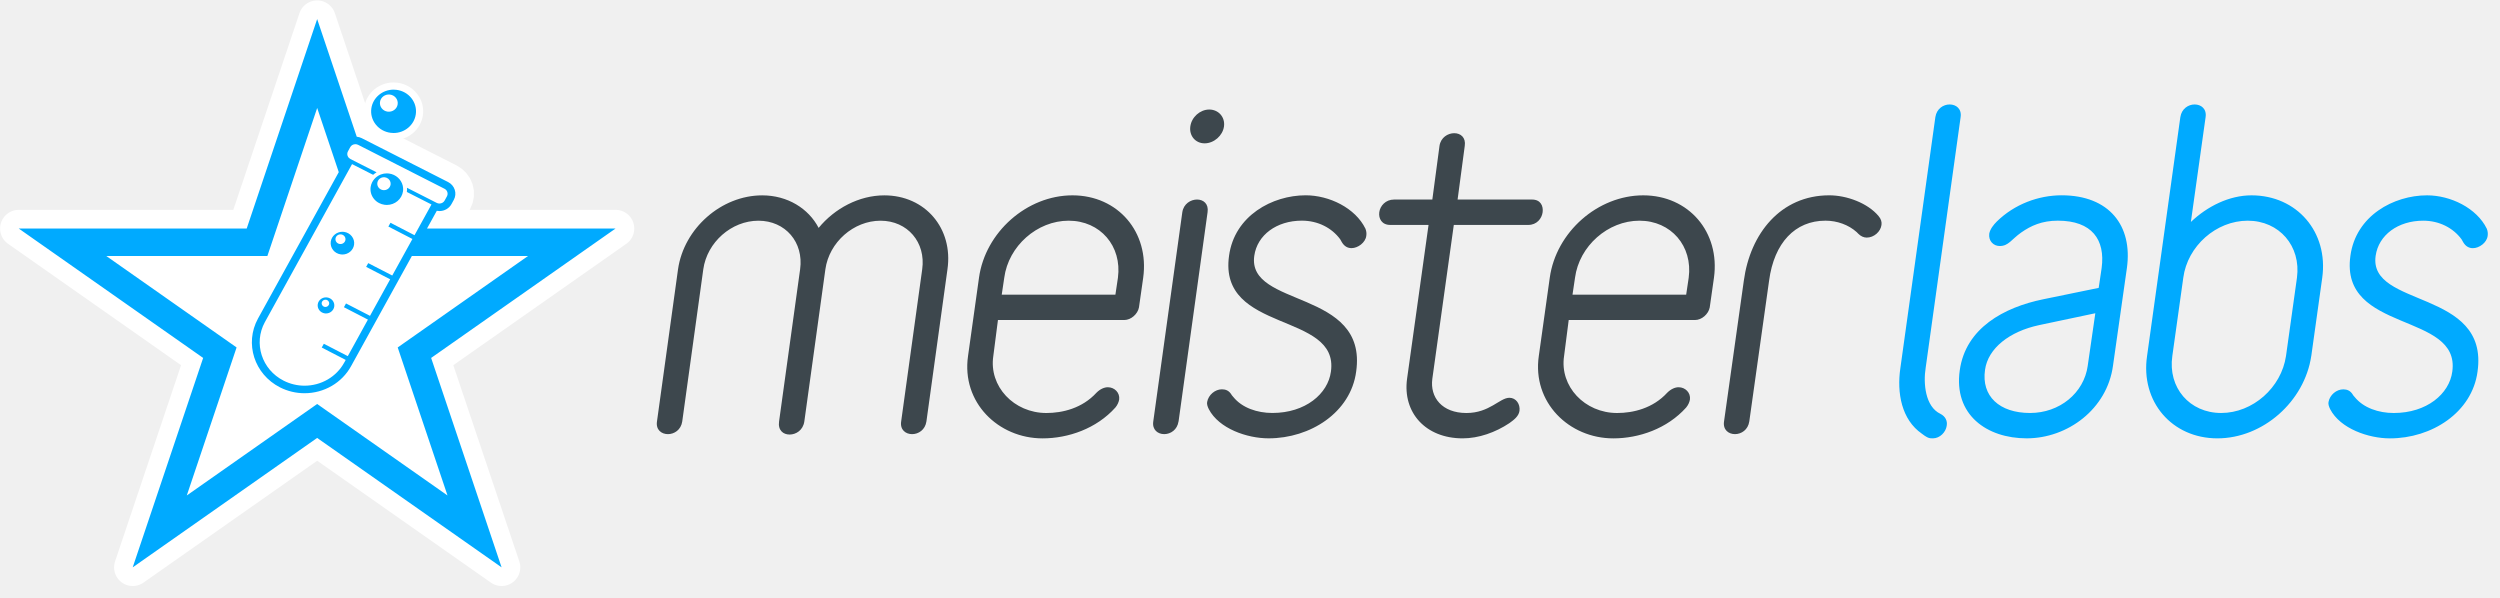
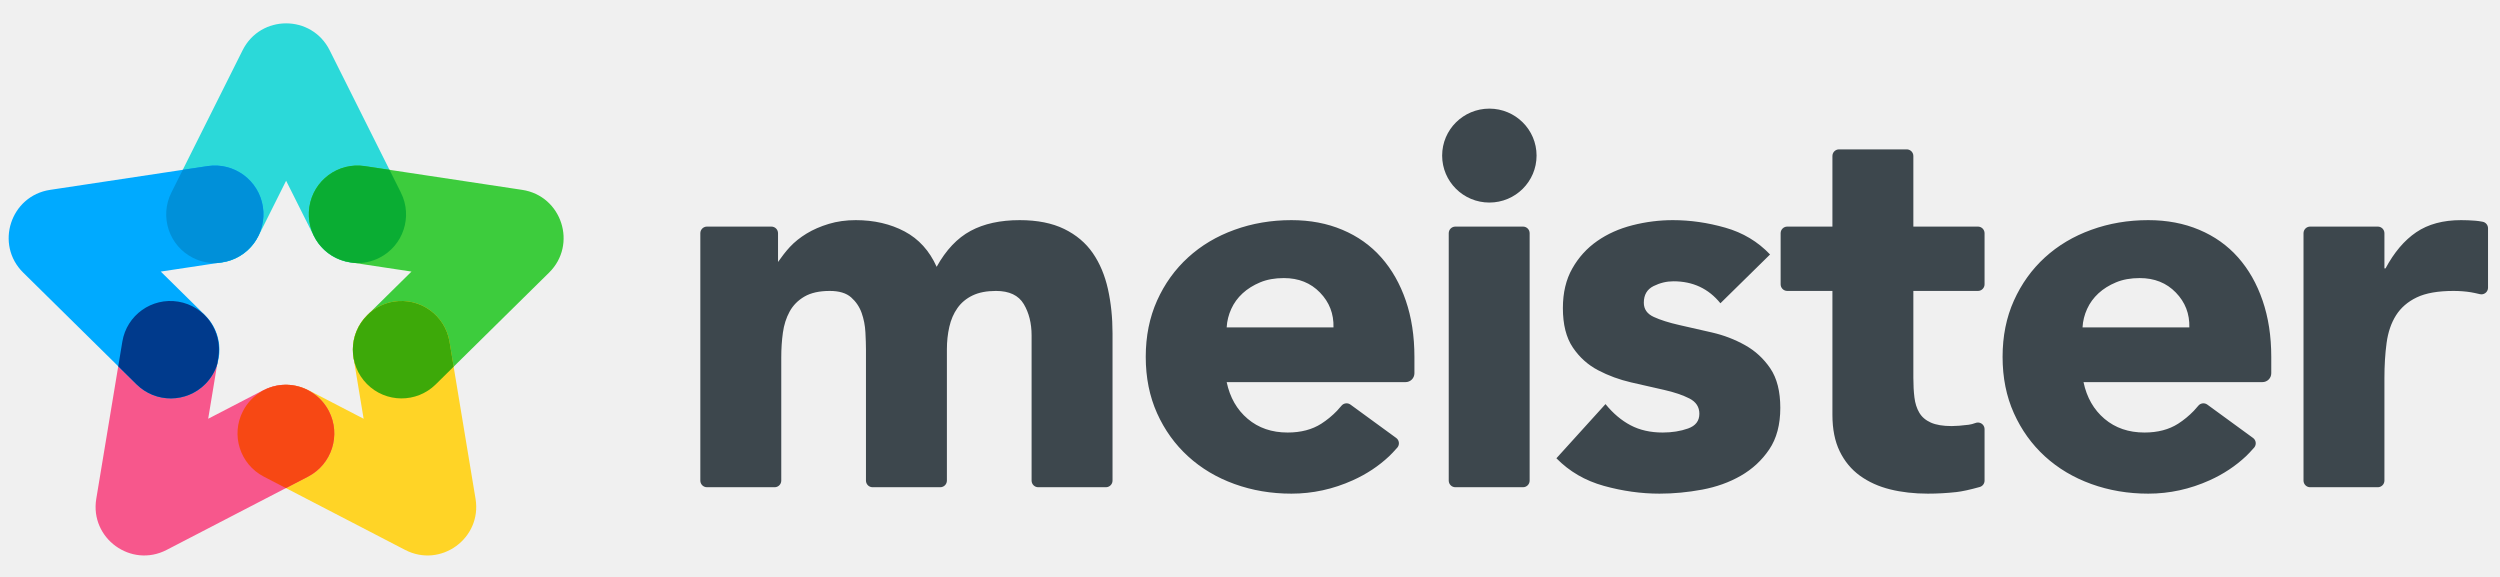
- <svg xmlns="http://www.w3.org/2000/svg" width="100%" height="100%" viewBox="0 0 134 32">
-   <g fill="none" fill-rule="evenodd">
-     <path fill="#3D474D" d="M49.656 22.59l1.128-8.155c.316-2.197-1.196-3.964-3.385-3.964-1.354 0-2.663.702-3.52 1.744-.542-1.042-1.67-1.744-3.024-1.744-2.189 0-4.197 1.767-4.513 3.964l-1.128 8.155c-.068.453.248.68.587.68s.7-.227.767-.68l1.128-8.155c.203-1.45 1.512-2.605 2.956-2.605s2.437 1.155 2.234 2.605l-1.128 8.155c-.068.476.226.702.564.702.338 0 .722-.227.79-.702l1.128-8.155c.203-1.45 1.512-2.605 2.956-2.605s2.437 1.155 2.234 2.605l-1.128 8.155c-.068.453.248.68.587.68.338 0 .7-.227.767-.68zm11.394-6.117c-.068.362-.429.68-.79.68h-6.77l-.248 1.926c-.248 1.631 1.106 3.058 2.843 3.058.858 0 1.918-.249 2.685-1.087.203-.204.429-.294.609-.294.361 0 .654.294.609.657-.023.136-.09.294-.203.43-1.015 1.133-2.527 1.654-3.904 1.654-2.369 0-4.355-1.926-3.994-4.418l.587-4.191c.338-2.447 2.573-4.418 5.01-4.418 2.437 0 4.13 1.971 3.791 4.418l-.226 1.586zm-1.264-.68l.135-.906c.226-1.699-.948-3.058-2.64-3.058-1.692 0-3.227 1.359-3.453 3.058l-.135.906h6.093zm3.383 6.796c-.068.453-.429.68-.767.68-.338 0-.654-.227-.587-.68l1.557-11.214c.068-.453.451-.68.79-.68.338 0 .632.227.564.68L63.171 22.59zm.632-15.812c-.068.498.271.906.767.906s.97-.408 1.038-.906c.068-.498-.293-.906-.79-.906-.496 0-.948.408-1.015.906zm8.89 13.139c-.293 2.197-2.46 3.579-4.694 3.579-1.151 0-2.663-.521-3.204-1.563-.068-.136-.113-.272-.09-.385.068-.385.429-.68.79-.68.203 0 .384.068.519.294 0 0 .023.045.09.113.474.589 1.286.861 2.099.861 1.76 0 2.979-1.019 3.137-2.22.451-3.217-6.048-2.039-5.461-6.207.293-2.152 2.324-3.24 4.107-3.24 1.264 0 2.663.68 3.204 1.79.045.113.068.249.045.385-.045.362-.451.657-.79.657-.203 0-.384-.091-.519-.317 0 0-.023-.045-.09-.159-.451-.612-1.196-.997-2.054-.997-1.354 0-2.392.77-2.55 1.88-.406 2.809 6.093 1.767 5.461 6.207zm8.754 2.107c-.045.294-.293.476-.542.657-.745.498-1.647.816-2.505.816-1.986 0-3.227-1.382-2.979-3.194l1.151-8.246h-2.054c-.451 0-.632-.34-.587-.68.045-.34.338-.68.79-.68h2.054l.384-2.877c.068-.453.451-.68.79-.68.338 0 .632.227.564.68l-.384 2.877h3.994c.451 0 .609.34.564.68-.045.34-.316.68-.767.68h-3.994l-1.151 8.246c-.135.997.519 1.835 1.828 1.835 1.241 0 1.783-.816 2.302-.816.361 0 .587.34.542.702zm10.198-5.55c-.068.362-.429.68-.79.68h-6.77l-.248 1.926c-.248 1.631 1.106 3.058 2.843 3.058.858 0 1.918-.249 2.685-1.087.203-.204.429-.294.609-.294.361 0 .654.294.609.657-.023.136-.09.294-.203.43-1.015 1.133-2.527 1.654-3.904 1.654-2.369 0-4.355-1.926-3.994-4.418l.587-4.191c.338-2.447 2.573-4.418 5.01-4.418 2.437 0 4.13 1.971 3.791 4.418l-.226 1.586zm-1.264-.68l.135-.906c.226-1.699-.948-3.058-2.64-3.058-1.692 0-3.227 1.359-3.453 3.058l-.135.906h6.093zm10.469-3.738c.023-.159-.023-.317-.158-.476-.587-.702-1.715-1.11-2.64-1.11-2.618 0-4.242 2.062-4.581 4.576l-1.061 7.544c-.068.453.248.68.587.68.338 0 .7-.227.767-.68l1.061-7.544c.271-2.039 1.399-3.217 3.024-3.217.632 0 1.241.227 1.67.612l.09.091c.135.136.293.204.451.204.384 0 .745-.317.79-.68z" />
-     <path fill="#0AF" d="M104.345 22.816c-.045.34-.361.68-.745.68-.068 0-.181 0-.271-.045 0 0-.113-.045-.316-.204-1.083-.748-1.354-2.175-1.151-3.534l1.873-13.434c.068-.453.429-.68.767-.68.338 0 .654.227.587.68l-1.873 13.434c-.135.838-.023 2.084.79 2.469.271.136.384.385.338.634zm8.912-3.217c-.316 2.333-2.437 3.896-4.626 3.896-2.144 0-3.927-1.269-3.588-3.647.316-2.265 2.369-3.375 4.468-3.806l2.979-.612.158-1.065c.203-1.518-.519-2.537-2.347-2.537-.858 0-1.444.272-1.963.634-.519.362-.677.725-1.151.725-.338 0-.609-.272-.564-.657.045-.249.226-.476.406-.657.948-.929 2.234-1.405 3.475-1.405 2.55 0 3.814 1.631 3.498 3.896l-.745 5.233zm-1.354 0l.406-2.809-3.001.634c-1.602.34-2.753 1.246-2.911 2.401-.203 1.405.767 2.311 2.415 2.311 1.58 0 2.888-1.065 3.092-2.537zm11.981-.521c-.361 2.447-2.595 4.418-5.032 4.418-2.437 0-4.13-1.971-3.769-4.418l1.783-12.799c.068-.453.429-.68.767-.68s.654.227.587.68L117.431 11.897c.88-.838 2.054-1.427 3.25-1.427 2.437 0 4.13 1.971 3.791 4.418l-.587 4.191zm-1.354 0l.587-4.191c.226-1.699-.948-3.058-2.64-3.058-1.692 0-3.227 1.359-3.453 3.058l-.587 4.191c-.248 1.699.925 3.058 2.618 3.058 1.692 0 3.227-1.359 3.475-3.058zm10.266.838c.632-4.44-5.867-3.398-5.461-6.207.158-1.11 1.196-1.88 2.55-1.88.858 0 1.602.385 2.054.997.068.113.09.159.09.159.135.227.316.317.519.317.338 0 .745-.294.79-.657.023-.136 0-.272-.045-.385-.542-1.11-1.941-1.79-3.204-1.79-1.783 0-3.814 1.087-4.107 3.24-.587 4.168 5.912 2.99 5.461 6.207-.158 1.201-1.377 2.22-3.137 2.22-.812 0-1.625-.272-2.099-.861-.068-.068-.09-.113-.09-.113-.135-.227-.316-.294-.519-.294-.361 0-.722.294-.79.68-.023.113.023.249.09.385.542 1.042 2.054 1.563 3.204 1.563 2.234 0 4.4-1.382 4.694-3.579z" />
-     <path fill="#FFF" stroke="#FFF" stroke-width="2" d="M22.889 12.248l.523-.948c.047.009.094.014.142.014.273 0 .521-.145.648-.378l.122-.223c.091-.167.109-.358.051-.539-.058-.18-.185-.328-.358-.416l-4.627-2.351c-.084-.042-.176-.069-.269-.078L17 1.023l-3.776 11.225H1.005l9.886 6.937-3.776 11.225 9.886-6.937 9.886 6.937-3.776-11.225 9.886-6.937H22.889z" stroke-linecap="round" stroke-linejoin="round" />
-     <path fill="#FFF" stroke="#FFF" stroke-width=".769" d="M21.096 7.129c.598 0 1.109-.432 1.19-1.005.043-.307-.04-.613-.234-.86-.194-.247-.477-.406-.795-.448-.054-.007-.109-.011-.164-.011-.598 0-1.109.432-1.19 1.005-.043.307.04.613.234.86.194.247.477.406.795.448.054.007.109.011.164.011z" stroke-linecap="round" stroke-linejoin="round" />
-     <path fill="#0AF" d="M22.889 12.248h10.106l-9.886 6.937 3.776 11.225-9.886-6.937-9.886 6.937 3.776-11.225-9.886-6.937H13.224l3.776-11.225 2.121 6.305c.094.009.185.035.269.078l4.627 2.351c.173.088.3.236.358.416.058.18.04.372-.051.539l-.122.223c-.127.233-.375.378-.648.378-.048 0-.095-.005-.142-.014l-.523.948zm-.812 1.472l-3.256 5.9c-.489.898-1.448 1.457-2.5 1.457-.454 0-.908-.109-1.312-.314-1.378-.7-1.909-2.352-1.184-3.683l4.333-7.853-1.157-3.441-2.669 7.934H5.694l6.987 4.903-2.669 7.934 6.987-4.903 6.987 4.903-2.669-7.934 6.987-4.903h-6.229zm-3.207-4.924l-4.675 8.473c-.617 1.133-.165 2.54 1.009 3.136.345.175.731.268 1.118.268.897 0 1.713-.476 2.131-1.242l.077-.139-1.285-.664.112-.202 1.285.663L19.72 17.131l-1.286-.664.112-.202 1.286.664 1.081-1.959-1.288-.665.112-.202 1.288.665 1.081-1.959-1.289-.666.112-.202 1.289.666.909-1.647-1.32-.671c.006-.042.009-.075.01-.109.002-.039.001-.077-.002-.115l1.598.812c.044.022.092.033.142.033.117 0 .224-.062.278-.162l.122-.223c.039-.072.047-.154.022-.231-.025-.077-.079-.141-.154-.178L19.195 7.763c-.046-.023-.095-.035-.146-.035-.117 0-.224.062-.278.162L18.65 8.114c-.017.031-.028.064-.033.098-.007.044-.003.089.011.133.015.046.041.087.075.121.023.023.049.042.079.057l1.403.713c-.034.02-.067.041-.099.064-.03.022-.059.045-.087.07l-1.129-.574zm1.427.611c.037-.021.076-.039.117-.055.099-.038.206-.059.318-.059.04 0 .08.003.119.008.37.049.654.315.735.646.01.041.017.082.02.124.003.038.004.076.001.115-.001.022-.003.044-.006.067-.059.417-.431.732-.866.732-.04 0-.08-.003-.119-.008-.106-.014-.206-.047-.298-.094-.108-.056-.205-.134-.281-.232-.142-.18-.202-.402-.171-.626.013-.089.04-.173.079-.251.06-.12.147-.223.254-.303.031-.023.064-.045.098-.064zm.639.485c.001-.009.002-.019.002-.028.002-.042-.003-.084-.016-.122-.04-.124-.151-.221-.294-.24-.053-.007-.106-.002-.154.013-.041.012-.08.031-.113.057-.072.054-.123.134-.136.228-.027.19.111.364.307.39.196.026.377-.107.404-.297zm-3.461 6.91c-.02 0-.041-.001-.061-.004-.244-.032-.416-.25-.383-.486.03-.213.22-.373.442-.373.02 0 .041.001.061.004.118.016.223.075.295.166.072.092.103.205.087.319-.03.213-.22.373-.442.373zm3.622-9.673c-.054 0-.11-.004-.164-.011-.318-.042-.601-.201-.795-.448-.194-.247-.278-.552-.234-.86.081-.573.592-1.005 1.19-1.005.054 0 .11.004.164.011.318.042.601.201.795.448.194.247.278.552.234.86-.081.573-.592 1.005-1.19 1.005zm-3.854 9.103c-.015.107.062.205.173.219.11.015.212-.06.227-.167.015-.107-.062-.205-.173-.219-.11-.014-.212.06-.227.167zm4.072-10.643c.036-.253-.148-.486-.409-.52-.262-.034-.503.143-.538.395-.036.253.148.486.409.52.262.034.503-.143.538-.395zm-2.96 8.053c-.029 0-.057-.002-.086-.006-.345-.045-.587-.353-.54-.686.042-.3.311-.527.624-.527.029 0 .057.002.086.006.167.022.315.105.417.235.102.13.146.29.123.451-.042.301-.311.527-.624.527zm-.372-.856c-.02.142.083.273.23.292.147.019.283-.08.303-.222.02-.142-.083-.273-.23-.292-.147-.019-.283.08-.303.222z" />
+ <svg xmlns="http://www.w3.org/2000/svg" width="91" height="21" viewBox="0 0 91 21">
+   <g fill="none" fill-rule="evenodd" transform="translate(0 .481)">
+     <g fill-rule="nonzero">
+       <path fill="#2BD9D9" d="M10.415,6.098 L9.405,8.116 C8.967,8.991 7.903,9.345 7.029,8.907 C6.154,8.47 5.8,7.405 6.237,6.531 L8.831,1.348 C9.484,0.043 11.346,0.043 11.999,1.348 L14.593,6.531 C15.031,7.405 14.677,8.47 13.802,8.907 C12.927,9.345 11.863,8.991 11.426,8.116 L10.415,6.098 Z" />
+       <path fill="#3DCC3D" d="M15.268,12.366 C14.83,13.241 13.766,13.595 12.891,13.157 C12.017,12.72 11.662,11.656 12.1,10.781 L14.694,5.598 C15.347,4.293 17.209,4.293 17.862,5.598 L20.456,10.781 C20.894,11.656 20.54,12.72 19.665,13.157 C18.79,13.595 17.726,13.241 17.288,12.366 L16.278,10.348 L15.268,12.366 Z" transform="rotate(72 16.278 8.982)" />
+       <path fill="#FFD426" d="M14.039,17.233 L13.029,19.251 C12.591,20.126 11.527,20.48 10.652,20.042 C9.777,19.604 9.423,18.54 9.861,17.666 L12.455,12.483 C13.108,11.178 14.97,11.178 15.623,12.483 L18.217,17.666 C18.655,18.54 18.3,19.604 17.426,20.042 C16.551,20.48 15.487,20.126 15.049,19.251 L14.039,17.233 Z" transform="rotate(144 14.039 15.867)" />
+       <path fill="#F7578C" d="M6.775,17.233 L5.765,19.251 C5.327,20.126 4.263,20.48 3.389,20.042 C2.514,19.604 2.16,18.54 2.597,17.666 L5.192,12.483 C5.844,11.178 7.706,11.178 8.359,12.483 L10.953,17.666 C11.391,18.54 11.037,19.604 10.162,20.042 C9.287,20.48 8.223,20.126 7.786,19.251 L6.775,17.233 Z" transform="rotate(-144 6.775 15.867)" />
+       <path fill="#00AAFF" d="M3.543,12.366 C3.105,13.241 2.041,13.595 1.166,13.157 C0.291,12.72 -0.063,11.656 0.375,10.781 L2.969,5.598 C3.622,4.293 5.484,4.293 6.137,5.598 L8.731,10.781 C9.169,11.656 8.815,12.72 7.94,13.157 C7.065,13.595 6.001,13.241 5.563,12.366 L4.553,10.348 L3.543,12.366 Z" transform="rotate(-72 4.553 8.982)" />
+       <path fill="#0090D9" d="M7.918,9.092 C7.621,9.109 7.314,9.05 7.029,8.907 C6.154,8.47 5.8,7.405 6.237,6.531 L6.653,5.701 L7.555,5.565 C8.522,5.419 9.424,6.084 9.57,7.052 C9.716,8.019 9.051,8.921 8.084,9.067 L7.918,9.092 Z" />
+       <path fill="#0AAD33" d="M14.178,5.701 L14.593,6.531 C15.031,7.405 14.677,8.47 13.802,8.907 C13.517,9.05 13.211,9.109 12.913,9.092 L12.748,9.067 C11.78,8.921 11.115,8.019 11.261,7.052 C11.407,6.084 12.309,5.419 13.277,5.565 L14.178,5.701 Z" />
+       <path fill="#3DA909" d="M16.513,12.867 L15.859,13.512 C15.162,14.198 14.041,14.19 13.354,13.494 C12.667,12.797 12.675,11.675 13.372,10.989 L13.458,10.904 C13.696,10.699 13.992,10.554 14.325,10.499 C15.29,10.339 16.202,10.991 16.362,11.956 L16.513,12.867 Z" />
+       <path fill="#F74814" d="M10.407,17.286 L9.602,16.868 C8.733,16.417 8.394,15.348 8.845,14.48 C9.158,13.876 9.771,13.528 10.407,13.524 C11.043,13.528 11.656,13.876 11.97,14.48 C12.42,15.348 12.081,16.417 11.213,16.868 L10.407,17.286 Z" />
+       <path fill="#003A8C" d="M4.304,12.853 L4.453,11.956 C4.612,10.991 5.524,10.339 6.49,10.499 C7.455,10.659 8.107,11.571 7.947,12.536 L7.907,12.777 C7.826,13.039 7.683,13.285 7.477,13.494 C6.791,14.19 5.669,14.198 4.972,13.512 L4.304,12.853 Z" />
+     </g>
+     <path fill="#3D474D" d="M0.241,7.767 L2.587,7.767 C2.72,7.767 2.828,7.875 2.828,8.008 L2.828,9.055 C2.959,8.873 3.09,8.691 3.26,8.508 C3.43,8.326 3.633,8.164 3.869,8.02 C4.104,7.877 4.373,7.76 4.674,7.669 C4.975,7.578 5.302,7.532 5.656,7.532 C6.324,7.532 6.916,7.669 7.433,7.942 C7.95,8.216 8.34,8.645 8.602,9.231 C8.942,8.619 9.354,8.183 9.839,7.923 C10.323,7.662 10.919,7.532 11.626,7.532 C12.267,7.532 12.807,7.64 13.246,7.854 C13.685,8.069 14.031,8.362 14.287,8.733 C14.542,9.104 14.725,9.54 14.837,10.041 C14.948,10.542 15.004,11.079 15.004,11.651 L15.004,17.013 C15.004,17.146 14.896,17.254 14.762,17.254 L12.299,17.254 C12.166,17.254 12.058,17.146 12.058,17.013 L12.058,11.729 C12.058,11.287 11.963,10.906 11.773,10.587 C11.583,10.269 11.246,10.109 10.762,10.109 C10.421,10.109 10.137,10.164 9.907,10.275 C9.678,10.386 9.495,10.539 9.358,10.734 C9.22,10.929 9.122,11.157 9.063,11.417 C9.004,11.677 8.975,11.951 8.975,12.237 L8.975,17.013 C8.975,17.146 8.867,17.254 8.733,17.254 L6.27,17.254 C6.137,17.254 6.029,17.146 6.029,17.013 L6.029,12.237 C6.029,12.068 6.022,11.86 6.009,11.612 C5.996,11.365 5.95,11.131 5.872,10.91 C5.793,10.688 5.666,10.5 5.489,10.343 C5.312,10.187 5.054,10.109 4.713,10.109 C4.333,10.109 4.026,10.177 3.79,10.314 C3.555,10.451 3.374,10.633 3.25,10.861 C3.126,11.088 3.044,11.345 3.005,11.632 C2.965,11.918 2.946,12.217 2.946,12.53 L2.946,17.013 C2.946,17.146 2.838,17.254 2.705,17.254 L0.241,17.254 C0.108,17.254 -9.47104499e-17,17.146 -1.11022302e-16,17.013 L5.55111512e-17,8.008 C9.83503757e-17,7.875 0.108,7.767 0.241,7.767 Z M25.368,15.814 C25.248,15.95 25.15,16.054 25.072,16.127 C24.693,16.483 24.253,16.775 23.754,17 C23.034,17.325 22.288,17.488 21.515,17.488 C20.782,17.488 20.092,17.371 19.444,17.137 C18.795,16.903 18.233,16.567 17.755,16.131 C17.277,15.695 16.9,15.172 16.625,14.56 C16.351,13.948 16.213,13.265 16.213,12.51 C16.213,11.755 16.351,11.072 16.625,10.461 C16.9,9.849 17.277,9.325 17.755,8.889 C18.233,8.453 18.795,8.118 19.444,7.884 C20.092,7.649 20.782,7.532 21.515,7.532 C22.196,7.532 22.815,7.649 23.371,7.884 C23.928,8.118 24.399,8.453 24.785,8.889 C25.171,9.325 25.469,9.849 25.679,10.461 C25.888,11.072 25.993,11.755 25.993,12.51 L25.993,13.106 C25.993,13.284 25.849,13.428 25.671,13.428 L19.159,13.428 C19.277,13.987 19.532,14.433 19.925,14.765 C20.317,15.097 20.802,15.263 21.378,15.263 C21.862,15.263 22.271,15.155 22.605,14.941 C22.811,14.808 23.001,14.652 23.175,14.472 C23.218,14.428 23.272,14.366 23.337,14.288 L23.337,14.288 C23.418,14.189 23.562,14.171 23.665,14.246 L25.329,15.46 C25.437,15.538 25.461,15.689 25.382,15.797 C25.378,15.803 25.373,15.809 25.368,15.814 Z M56.557,15.814 C56.437,15.95 56.338,16.054 56.261,16.127 C55.881,16.483 55.442,16.775 54.943,17 C54.223,17.325 53.477,17.488 52.704,17.488 C51.971,17.488 51.28,17.371 50.632,17.137 C49.984,16.903 49.421,16.567 48.943,16.131 C48.466,15.695 48.089,15.172 47.814,14.56 C47.539,13.948 47.402,13.265 47.402,12.51 C47.402,11.755 47.539,11.072 47.814,10.461 C48.089,9.849 48.466,9.325 48.943,8.889 C49.421,8.453 49.984,8.118 50.632,7.884 C51.28,7.649 51.971,7.532 52.704,7.532 C53.385,7.532 54.004,7.649 54.56,7.884 C55.116,8.118 55.588,8.453 55.974,8.889 C56.36,9.325 56.658,9.849 56.867,10.461 C57.077,11.072 57.182,11.755 57.182,12.51 L57.182,13.106 C57.182,13.284 57.038,13.428 56.86,13.428 L50.348,13.428 C50.465,13.987 50.721,14.433 51.113,14.765 C51.506,15.097 51.991,15.263 52.567,15.263 C53.051,15.263 53.46,15.155 53.794,14.941 C54,14.808 54.19,14.652 54.364,14.472 C54.407,14.428 54.461,14.366 54.526,14.288 L54.526,14.288 C54.607,14.189 54.751,14.171 54.854,14.246 L56.518,15.46 C56.626,15.538 56.649,15.689 56.571,15.797 C56.566,15.803 56.562,15.809 56.557,15.814 Z M23.047,11.437 C23.06,10.942 22.897,10.519 22.556,10.168 C22.216,9.816 21.777,9.641 21.24,9.641 C20.913,9.641 20.625,9.693 20.376,9.797 C20.128,9.901 19.915,10.034 19.738,10.197 C19.561,10.36 19.424,10.548 19.326,10.763 C19.228,10.978 19.172,11.202 19.159,11.437 L23.047,11.437 Z M27.483,7.767 L29.946,7.767 C30.079,7.767 30.187,7.875 30.187,8.008 L30.187,17.013 C30.187,17.146 30.079,17.254 29.946,17.254 L27.483,17.254 C27.35,17.254 27.242,17.146 27.242,17.013 L27.242,8.008 C27.242,7.875 27.35,7.767 27.483,7.767 Z M28.721,6.892 C27.772,6.892 27.002,6.127 27.002,5.182 C27.002,4.238 27.772,3.473 28.721,3.473 C29.67,3.473 30.439,4.238 30.439,5.182 C30.439,6.127 29.67,6.892 28.721,6.892 Z M37.131,10.558 C36.699,10.025 36.13,9.758 35.423,9.758 C35.174,9.758 34.932,9.816 34.696,9.933 C34.46,10.051 34.343,10.252 34.343,10.539 C34.343,10.773 34.464,10.945 34.706,11.056 C34.948,11.167 35.256,11.264 35.629,11.349 C36.002,11.433 36.401,11.524 36.827,11.622 C37.252,11.72 37.652,11.873 38.025,12.081 C38.398,12.289 38.706,12.572 38.948,12.93 C39.19,13.288 39.311,13.766 39.311,14.365 C39.311,14.976 39.177,15.481 38.908,15.878 C38.64,16.275 38.296,16.593 37.877,16.834 C37.459,17.075 36.987,17.244 36.464,17.342 C35.94,17.439 35.423,17.488 34.912,17.488 C34.244,17.488 33.57,17.394 32.889,17.205 C32.209,17.016 31.633,16.681 31.161,16.2 L32.948,14.228 C33.223,14.566 33.528,14.824 33.861,14.999 C34.195,15.175 34.585,15.263 35.03,15.263 C35.37,15.263 35.678,15.214 35.953,15.116 C36.228,15.019 36.365,14.84 36.365,14.58 C36.365,14.332 36.244,14.147 36.002,14.023 C35.76,13.9 35.452,13.795 35.079,13.711 C34.706,13.626 34.307,13.535 33.881,13.438 C33.456,13.34 33.056,13.193 32.683,12.998 C32.31,12.803 32.002,12.527 31.76,12.169 C31.518,11.811 31.397,11.332 31.397,10.734 C31.397,10.174 31.511,9.693 31.741,9.289 C31.97,8.886 32.271,8.554 32.644,8.294 C33.017,8.033 33.446,7.841 33.93,7.718 C34.415,7.594 34.906,7.532 35.403,7.532 C36.031,7.532 36.666,7.623 37.308,7.806 C37.949,7.988 38.493,8.313 38.938,8.782 L37.131,10.558 Z M46.505,10.109 L44.154,10.109 L44.154,13.272 C44.154,13.532 44.167,13.769 44.193,13.984 C44.219,14.199 44.278,14.384 44.37,14.54 C44.461,14.697 44.602,14.817 44.792,14.902 C44.982,14.986 45.234,15.028 45.548,15.028 C45.705,15.028 45.911,15.012 46.167,14.98 C46.246,14.97 46.331,14.948 46.42,14.914 L46.42,14.914 C46.545,14.868 46.684,14.931 46.731,15.056 C46.741,15.083 46.746,15.112 46.746,15.14 L46.746,17.014 C46.746,17.122 46.674,17.217 46.569,17.246 C46.21,17.346 45.928,17.407 45.725,17.43 C45.371,17.469 45.024,17.488 44.684,17.488 C44.186,17.488 43.728,17.436 43.309,17.332 C42.89,17.228 42.524,17.062 42.209,16.834 C41.895,16.606 41.65,16.31 41.473,15.946 C41.296,15.582 41.208,15.139 41.208,14.619 L41.208,10.109 L39.564,10.109 C39.431,10.109 39.323,10.001 39.323,9.868 L39.323,8.008 C39.323,7.875 39.431,7.767 39.564,7.767 L41.208,7.767 L41.208,5.197 C41.208,5.064 41.316,4.956 41.449,4.956 L43.912,4.956 C44.046,4.956 44.154,5.064 44.154,5.197 L44.154,7.767 L46.505,7.767 C46.638,7.767 46.746,7.875 46.746,8.008 L46.746,9.868 C46.746,10.001 46.638,10.109 46.505,10.109 Z M54.2,11.437 C54.213,10.942 54.05,10.519 53.709,10.168 C53.369,9.816 52.93,9.641 52.394,9.641 C52.066,9.641 51.778,9.693 51.53,9.797 C51.281,9.901 51.068,10.034 50.891,10.197 C50.715,10.36 50.577,10.548 50.479,10.763 C50.381,10.978 50.325,11.202 50.312,11.437 L54.2,11.437 Z M58.597,7.767 L61.06,7.767 C61.193,7.767 61.301,7.875 61.301,8.008 L61.301,9.289 L61.341,9.289 C61.655,8.704 62.028,8.264 62.46,7.972 C62.892,7.679 63.435,7.532 64.09,7.532 C64.26,7.532 64.43,7.539 64.6,7.552 C64.674,7.557 64.765,7.57 64.874,7.59 L64.874,7.59 C64.989,7.611 65.072,7.711 65.072,7.827 L65.072,9.992 C65.072,10.125 64.964,10.233 64.831,10.233 C64.811,10.233 64.792,10.231 64.773,10.226 C64.641,10.194 64.534,10.171 64.453,10.158 C64.25,10.125 64.038,10.109 63.815,10.109 C63.252,10.109 62.807,10.187 62.48,10.343 C62.152,10.5 61.9,10.718 61.723,10.997 C61.547,11.277 61.432,11.612 61.38,12.003 C61.327,12.393 61.301,12.823 61.301,13.291 L61.301,17.013 C61.301,17.146 61.193,17.254 61.06,17.254 L58.597,17.254 C58.463,17.254 58.356,17.146 58.356,17.013 L58.356,8.008 C58.356,7.875 58.463,7.767 58.597,7.767 Z" transform="translate(25.492)" />
  </g>
</svg>
